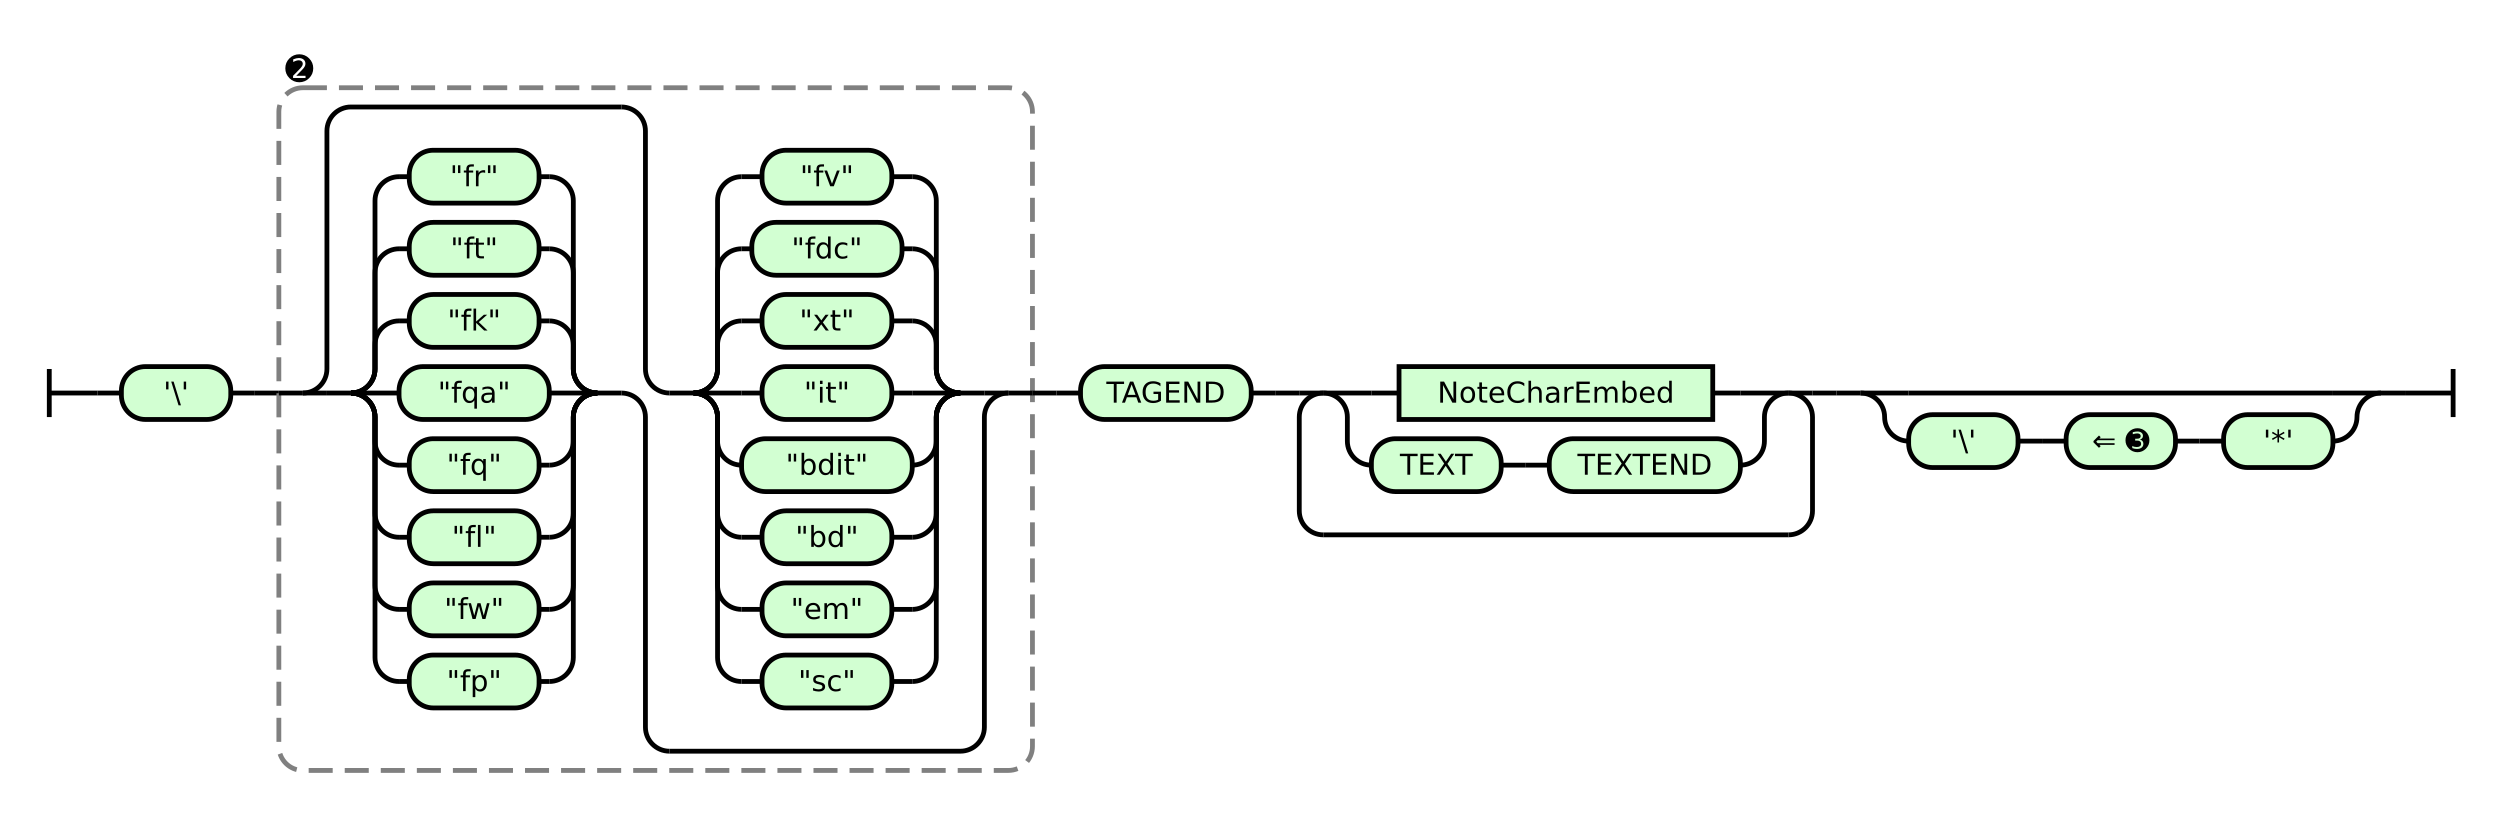
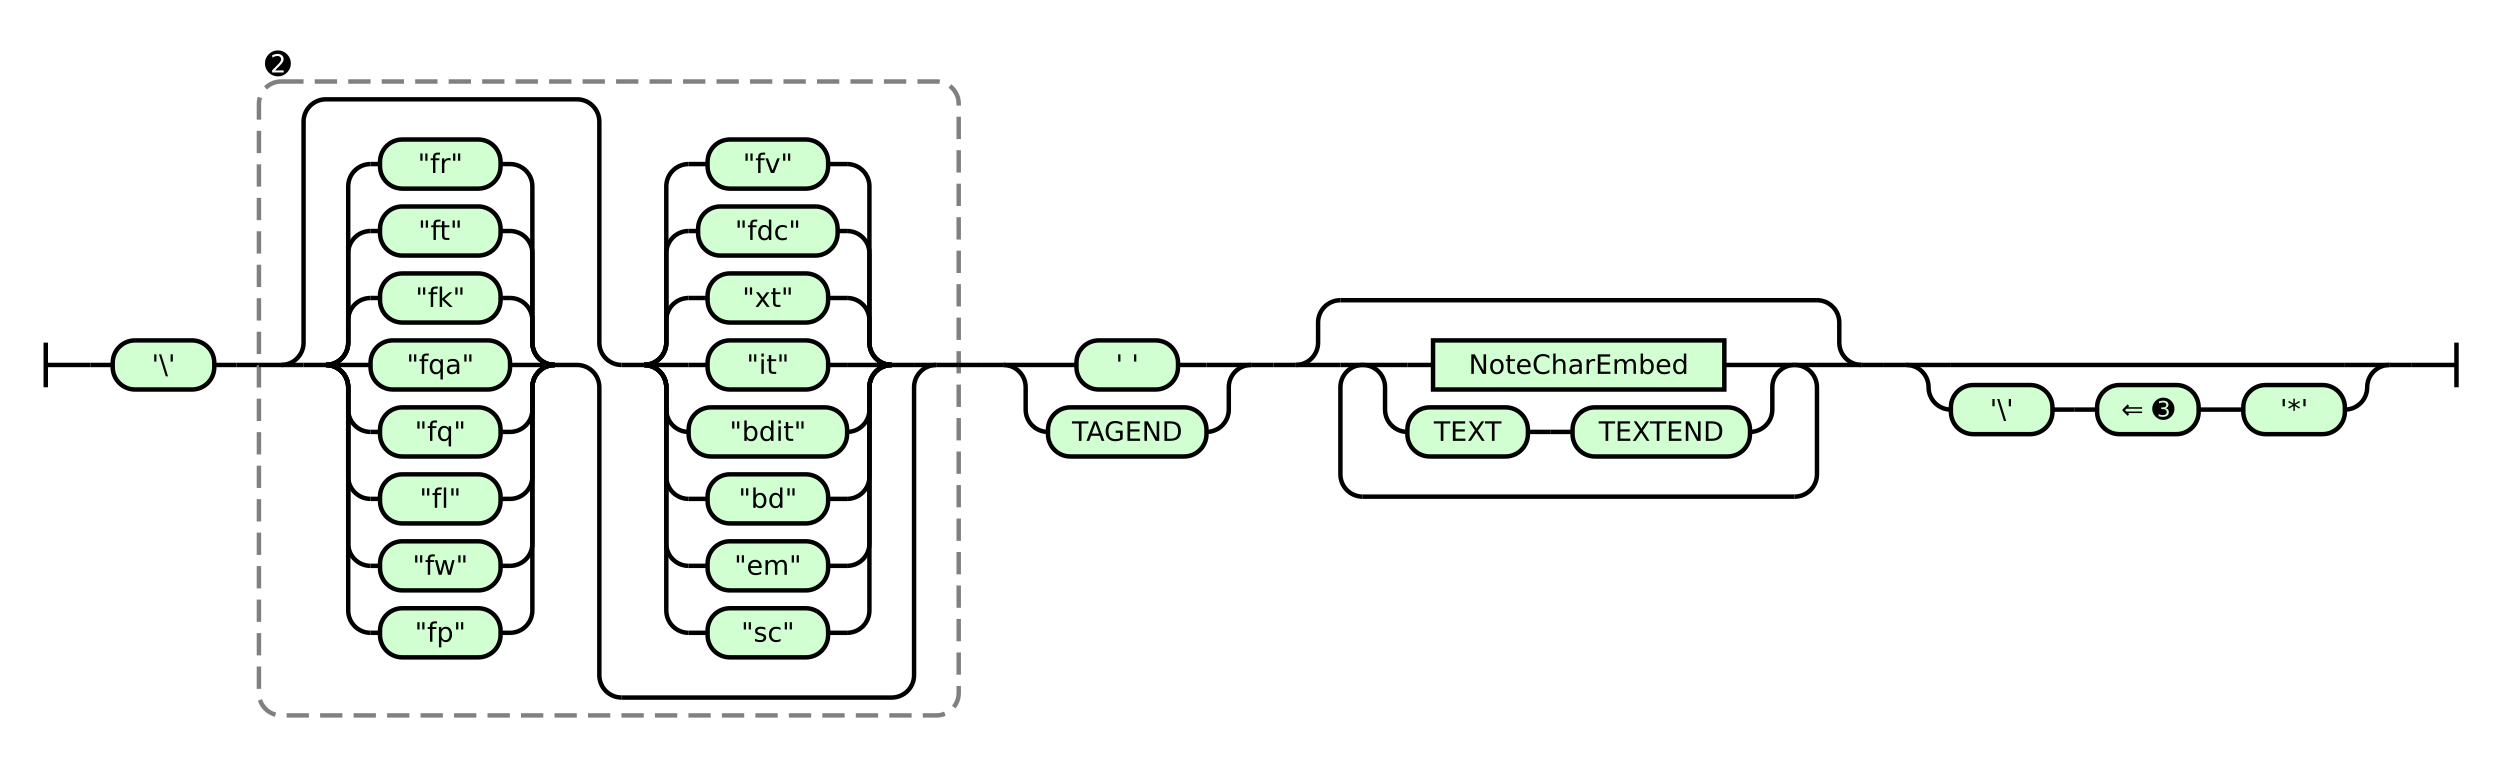
- <svg xmlns="http://www.w3.org/2000/svg" class="railroad-diagram" height="340" viewBox="0 0 1040.0 340" width="1040.0">
+ <svg xmlns="http://www.w3.org/2000/svg" class="railroad-diagram" height="340" viewBox="0 0 1120.0 340" width="1120.0">
  <g transform="translate(.5 .5)">
    <style>/*  */

    svg.railroad-diagram {
        background-color:hsl(30,20%,95%);
    }
    svg.railroad-diagram path {
        stroke-width: 2;
        stroke: black;
        fill: none;
    }
    svg.railroad-diagram text {
        font-size: 12px;
        text-anchor: middle;
        font-family: DejaVu Sans;
    }
    svg.railroad-diagram text.label {
        text-anchor:start;
    }
    svg.railroad-diagram text.comment {
        font-family: DejaVu Sans;
        font-size: 14px;
    }
    svg.railroad-diagram rect{
        stroke-width: 2;
        stroke:black;
        fill: rgb(210, 255, 210);
    }
    svg.railroad-diagram rect.group-box {
        stroke: gray;
        stroke-dasharray: 10 5;
        fill: none;
    }
    .terminal {
        font-family: DejaVu Sans;
    }

/*  */
</style>
    <g>
      <path d="M 20 153 v 20 m 0 -10 h 20" />
    </g>
    <path d="M 40 163 h 10" />
    <g>
      <path d="M 50 163 h 0.0" />
-       <path d="M 990.0 163 h 0.0" />
+       <path d="M 1070.0 163 h 0.0" />
      <g class="terminal ">
        <path d="M 50.0 163 h 0.0" />
        <path d="M 95.5 163 h 0.0" />
        <rect height="22" rx="10" ry="10" width="45.5" x="50.0" y="152" />
        <text x="72.75" y="167">'\'</text>
      </g>
      <path d="M 95.5 163 h 10" />
      <path d="M 105.5 163 h 10" />
      <g>
        <path d="M 115.5 163 h 0.0" />
        <path d="M 429.0 163 h 0.0" />
        <rect class="group-box" height="284" rx="10" ry="10" width="313.5" x="115.5" y="36" />
        <g>
          <path d="M 115.5 163 h 10.0" />
          <path d="M 419.0 163 h 10.0" />
          <g>
            <path d="M 125.5 163 h 0.0" />
            <path d="M 419.0 163 h 0.0" />
            <path d="M 125.5 163 a 10 10 0 0 0 10 -10 v -99 a 10 10 0 0 1 10 -10 h 112.5" />
            <path d="M 278.0 312 h 121.0 a 10 10 0 0 0 10 -10 v -129 a 10 10 0 0 1 10 -10" />
            <path d="M 125.5 163 h 10" />
            <g>
              <path d="M 135.5 163 h 10.0" />
              <path d="M 248.0 163 h 10.0" />
              <path d="M 145.5 163 a 10 10 0 0 0 10 -10 v -10 a 10 10 0 0 1 10 -10" />
              <g class="terminal ">
                <path d="M 165.5 133 h 4.25" />
                <path d="M 223.75 133 h 4.25" />
                <rect height="22" rx="10" ry="10" width="54.0" x="169.75" y="122" />
                <text x="196.75" y="137">"fk"</text>
              </g>
              <path d="M 228.0 133 a 10 10 0 0 1 10 10 v 10 a 10 10 0 0 0 10 10" />
              <path d="M 145.5 163 a 10 10 0 0 0 10 -10 v -40 a 10 10 0 0 1 10 -10" />
              <g class="terminal ">
                <path d="M 165.5 103 h 4.25" />
                <path d="M 223.75 103 h 4.25" />
                <rect height="22" rx="10" ry="10" width="54.0" x="169.75" y="92" />
                <text x="196.75" y="107">"ft"</text>
              </g>
              <path d="M 228.0 103 a 10 10 0 0 1 10 10 v 40 a 10 10 0 0 0 10 10" />
              <path d="M 145.5 163 a 10 10 0 0 0 10 -10 v -70 a 10 10 0 0 1 10 -10" />
              <g class="terminal ">
                <path d="M 165.5 73 h 4.25" />
                <path d="M 223.75 73 h 4.25" />
                <rect height="22" rx="10" ry="10" width="54.0" x="169.75" y="62" />
                <text x="196.75" y="77">"fr"</text>
              </g>
              <path d="M 228.0 73 a 10 10 0 0 1 10 10 v 70 a 10 10 0 0 0 10 10" />
              <path d="M 145.5 163 h 20" />
              <g class="terminal ">
                <path d="M 165.5 163 h 0.0" />
                <path d="M 228.0 163 h 0.0" />
                <rect height="22" rx="10" ry="10" width="62.5" x="165.5" y="152" />
                <text x="196.75" y="167">"fqa"</text>
              </g>
              <path d="M 228.0 163 h 20" />
              <path d="M 145.5 163 a 10 10 0 0 1 10 10 v 10 a 10 10 0 0 0 10 10" />
              <g class="terminal ">
                <path d="M 165.5 193 h 4.25" />
                <path d="M 223.75 193 h 4.25" />
                <rect height="22" rx="10" ry="10" width="54.0" x="169.75" y="182" />
                <text x="196.75" y="197">"fq"</text>
              </g>
              <path d="M 228.0 193 a 10 10 0 0 0 10 -10 v -10 a 10 10 0 0 1 10 -10" />
              <path d="M 145.5 163 a 10 10 0 0 1 10 10 v 40 a 10 10 0 0 0 10 10" />
              <g class="terminal ">
                <path d="M 165.5 223 h 4.25" />
                <path d="M 223.75 223 h 4.25" />
                <rect height="22" rx="10" ry="10" width="54.0" x="169.75" y="212" />
                <text x="196.75" y="227">"fl"</text>
              </g>
              <path d="M 228.0 223 a 10 10 0 0 0 10 -10 v -40 a 10 10 0 0 1 10 -10" />
              <path d="M 145.5 163 a 10 10 0 0 1 10 10 v 70 a 10 10 0 0 0 10 10" />
              <g class="terminal ">
                <path d="M 165.5 253 h 4.25" />
                <path d="M 223.75 253 h 4.25" />
                <rect height="22" rx="10" ry="10" width="54.0" x="169.75" y="242" />
                <text x="196.75" y="257">"fw"</text>
              </g>
              <path d="M 228.0 253 a 10 10 0 0 0 10 -10 v -70 a 10 10 0 0 1 10 -10" />
              <path d="M 145.5 163 a 10 10 0 0 1 10 10 v 100 a 10 10 0 0 0 10 10" />
              <g class="terminal ">
                <path d="M 165.5 283 h 4.25" />
                <path d="M 223.75 283 h 4.25" />
                <rect height="22" rx="10" ry="10" width="54.0" x="169.75" y="272" />
                <text x="196.75" y="287">"fp"</text>
              </g>
              <path d="M 228.0 283 a 10 10 0 0 0 10 -10 v -100 a 10 10 0 0 1 10 -10" />
            </g>
            <path d="M 258.0 163 a 10 10 0 0 1 10 10 v 129 a 10 10 0 0 0 10 10" />
            <path d="M 258.0 44 a 10 10 0 0 1 10 10 v 99 a 10 10 0 0 0 10 10" />
            <g>
              <path d="M 278.0 163 h 10.0" />
              <path d="M 399.0 163 h 10.0" />
              <path d="M 288.0 163 a 10 10 0 0 0 10 -10 v -10 a 10 10 0 0 1 10 -10" />
              <g class="terminal ">
                <path d="M 308.0 133 h 8.5" />
                <path d="M 370.5 133 h 8.5" />
                <rect height="22" rx="10" ry="10" width="54.0" x="316.5" y="122" />
                <text x="343.5" y="137">"xt"</text>
              </g>
              <path d="M 379.0 133 a 10 10 0 0 1 10 10 v 10 a 10 10 0 0 0 10 10" />
              <path d="M 288.0 163 a 10 10 0 0 0 10 -10 v -40 a 10 10 0 0 1 10 -10" />
              <g class="terminal ">
                <path d="M 308.0 103 h 4.25" />
                <path d="M 374.75 103 h 4.25" />
                <rect height="22" rx="10" ry="10" width="62.5" x="312.25" y="92" />
                <text x="343.5" y="107">"fdc"</text>
              </g>
              <path d="M 379.0 103 a 10 10 0 0 1 10 10 v 40 a 10 10 0 0 0 10 10" />
              <path d="M 288.0 163 a 10 10 0 0 0 10 -10 v -70 a 10 10 0 0 1 10 -10" />
              <g class="terminal ">
                <path d="M 308.0 73 h 8.5" />
                <path d="M 370.5 73 h 8.5" />
                <rect height="22" rx="10" ry="10" width="54.0" x="316.5" y="62" />
                <text x="343.5" y="77">"fv"</text>
              </g>
              <path d="M 379.0 73 a 10 10 0 0 1 10 10 v 70 a 10 10 0 0 0 10 10" />
              <path d="M 288.0 163 h 20" />
              <g class="terminal ">
                <path d="M 308.0 163 h 8.5" />
                <path d="M 370.5 163 h 8.5" />
                <rect height="22" rx="10" ry="10" width="54.0" x="316.5" y="152" />
                <text x="343.5" y="167">"it"</text>
              </g>
              <path d="M 379.0 163 h 20" />
              <path d="M 288.0 163 a 10 10 0 0 1 10 10 v 10 a 10 10 0 0 0 10 10" />
              <g class="terminal ">
                <path d="M 308.0 193 h 0.0" />
                <path d="M 379.0 193 h 0.0" />
                <rect height="22" rx="10" ry="10" width="71.0" x="308.0" y="182" />
                <text x="343.5" y="197">"bdit"</text>
              </g>
              <path d="M 379.0 193 a 10 10 0 0 0 10 -10 v -10 a 10 10 0 0 1 10 -10" />
              <path d="M 288.0 163 a 10 10 0 0 1 10 10 v 40 a 10 10 0 0 0 10 10" />
              <g class="terminal ">
                <path d="M 308.0 223 h 8.5" />
                <path d="M 370.5 223 h 8.5" />
                <rect height="22" rx="10" ry="10" width="54.0" x="316.5" y="212" />
                <text x="343.5" y="227">"bd"</text>
              </g>
              <path d="M 379.0 223 a 10 10 0 0 0 10 -10 v -40 a 10 10 0 0 1 10 -10" />
              <path d="M 288.0 163 a 10 10 0 0 1 10 10 v 70 a 10 10 0 0 0 10 10" />
              <g class="terminal ">
                <path d="M 308.0 253 h 8.5" />
                <path d="M 370.5 253 h 8.5" />
                <rect height="22" rx="10" ry="10" width="54.0" x="316.5" y="242" />
                <text x="343.5" y="257">"em"</text>
              </g>
              <path d="M 379.0 253 a 10 10 0 0 0 10 -10 v -70 a 10 10 0 0 1 10 -10" />
              <path d="M 288.0 163 a 10 10 0 0 1 10 10 v 100 a 10 10 0 0 0 10 10" />
              <g class="terminal ">
                <path d="M 308.0 283 h 8.5" />
                <path d="M 370.5 283 h 8.5" />
                <rect height="22" rx="10" ry="10" width="54.0" x="316.5" y="272" />
                <text x="343.5" y="287">"sc"</text>
              </g>
              <path d="M 379.0 283 a 10 10 0 0 0 10 -10 v -100 a 10 10 0 0 1 10 -10" />
            </g>
            <path d="M 409.0 163 h 10" />
          </g>
        </g>
        <g class="non-terminal ">
          <path d="M 115.5 28 h 0.0" />
          <path d="M 132.5 28 h 0.0" />
          <text class="comment" x="124.0" y="33">➋</text>
        </g>
      </g>
      <path d="M 429.0 163 h 10" />
      <path d="M 439.0 163 h 10" />
-       <g class="terminal ">
+       <g>
        <path d="M 449.0 163 h 0.0" />
-         <path d="M 520.0 163 h 0.0" />
-         <rect height="22" rx="10" ry="10" width="71.0" x="449.0" y="152" />
-         <text x="484.5" y="167">TAGEND</text>
-       </g>
-       <path d="M 520.0 163 h 10" />
-       <path d="M 530.0 163 h 10" />
+         <path d="M 560.0 163 h 0.0" />
+         <path d="M 449.0 163 h 20" />
+         <g class="terminal ">
+           <path d="M 469.0 163 h 12.75" />
+           <path d="M 527.25 163 h 12.75" />
+           <rect height="22" rx="10" ry="10" width="45.5" x="481.75" y="152" />
+           <text x="504.5" y="167">' '</text>
+         </g>
+         <path d="M 540.0 163 h 20" />
+         <path d="M 449.0 163 a 10 10 0 0 1 10 10 v 10 a 10 10 0 0 0 10 10" />
+         <g class="terminal ">
+           <path d="M 469.0 193 h 0.0" />
+           <path d="M 540.0 193 h 0.0" />
+           <rect height="22" rx="10" ry="10" width="71.0" x="469.0" y="182" />
+           <text x="504.5" y="197">TAGEND</text>
+         </g>
+         <path d="M 540.0 193 a 10 10 0 0 0 10 -10 v -10 a 10 10 0 0 1 10 -10" />
+       </g>
+       <path d="M 560.0 163 h 10" />
+       <path d="M 570.0 163 h 10" />
      <g>
-         <path d="M 540.0 163 h 0.0" />
-         <path d="M 753.5 163 h 0.0" />
-         <path d="M 540.0 163 h 10" />
-         <g>
-           <path d="M 550.0 163 h 0.0" />
-           <path d="M 743.5 163 h 0.0" />
-           <path d="M 550.0 163 h 20" />
-           <g class="non-terminal ">
-             <path d="M 570.0 163 h 11.5" />
-             <path d="M 712.0 163 h 11.5" />
-             <rect height="22" width="130.5" x="581.5" y="152" />
-             <text x="646.75" y="167">NoteCharEmbed</text>
-           </g>
-           <path d="M 723.5 163 h 20" />
-           <path d="M 550.0 163 a 10 10 0 0 1 10 10 v 10 a 10 10 0 0 0 10 10" />
+         <path d="M 580.0 163 h 0.0" />
+         <path d="M 833.5 163 h 0.0" />
+         <path d="M 580.0 163 a 10 10 0 0 0 10 -10 v -9 a 10 10 0 0 1 10 -10" />
+         <g>
+           <path d="M 600.0 134 h 213.5" />
+         </g>
+         <path d="M 813.5 134 a 10 10 0 0 1 10 10 v 9 a 10 10 0 0 0 10 10" />
+         <path d="M 580.0 163 h 20" />
+         <g>
+           <path d="M 600.0 163 h 0.0" />
+           <path d="M 813.5 163 h 0.0" />
+           <path d="M 600.0 163 h 10" />
          <g>
-             <path d="M 570.0 193 h 0.0" />
-             <path d="M 723.5 193 h 0.0" />
-             <g class="terminal ">
-               <path d="M 570.0 193 h 0.0" />
-               <path d="M 624.0 193 h 0.0" />
-               <rect height="22" rx="10" ry="10" width="54.0" x="570.0" y="182" />
-               <text x="597.0" y="197">TEXT</text>
+             <path d="M 610.0 163 h 0.0" />
+             <path d="M 803.5 163 h 0.0" />
+             <path d="M 610.0 163 h 20" />
+             <g class="non-terminal ">
+               <path d="M 630.0 163 h 11.5" />
+               <path d="M 772.0 163 h 11.5" />
+               <rect height="22" width="130.5" x="641.5" y="152" />
+               <text x="706.75" y="167">NoteCharEmbed</text>
            </g>
-             <path d="M 624.0 193 h 10" />
-             <path d="M 634.0 193 h 10" />
-             <g class="terminal ">
-               <path d="M 644.0 193 h 0.0" />
-               <path d="M 723.5 193 h 0.0" />
-               <rect height="22" rx="10" ry="10" width="79.5" x="644.0" y="182" />
-               <text x="683.75" y="197">TEXTEND</text>
+             <path d="M 783.5 163 h 20" />
+             <path d="M 610.0 163 a 10 10 0 0 1 10 10 v 10 a 10 10 0 0 0 10 10" />
+             <g>
+               <path d="M 630.0 193 h 0.0" />
+               <path d="M 783.5 193 h 0.0" />
+               <g class="terminal ">
+                 <path d="M 630.0 193 h 0.0" />
+                 <path d="M 684.0 193 h 0.0" />
+                 <rect height="22" rx="10" ry="10" width="54.0" x="630.0" y="182" />
+                 <text x="657.0" y="197">TEXT</text>
+               </g>
+               <path d="M 684.0 193 h 10" />
+               <path d="M 694.0 193 h 10" />
+               <g class="terminal ">
+                 <path d="M 704.0 193 h 0.0" />
+                 <path d="M 783.5 193 h 0.0" />
+                 <rect height="22" rx="10" ry="10" width="79.5" x="704.0" y="182" />
+                 <text x="743.75" y="197">TEXTEND</text>
+               </g>
            </g>
-           </g>
-           <path d="M 723.5 193 a 10 10 0 0 0 10 -10 v -10 a 10 10 0 0 1 10 -10" />
-         </g>
-         <path d="M 743.5 163 h 10" />
-         <path d="M 550.0 163 a 10 10 0 0 0 -10 10 v 39 a 10 10 0 0 0 10 10" />
-         <g>
-           <path d="M 550.0 222 h 193.5" />
-         </g>
-         <path d="M 743.5 222 a 10 10 0 0 0 10 -10 v -39 a 10 10 0 0 0 -10 -10" />
-       </g>
-       <path d="M 753.5 163 h 10" />
-       <path d="M 763.5 163 h 10" />
+             <path d="M 783.5 193 a 10 10 0 0 0 10 -10 v -10 a 10 10 0 0 1 10 -10" />
+           </g>
+           <path d="M 803.5 163 h 10" />
+           <path d="M 610.0 163 a 10 10 0 0 0 -10 10 v 39 a 10 10 0 0 0 10 10" />
+           <g>
+             <path d="M 610.0 222 h 193.5" />
+           </g>
+           <path d="M 803.5 222 a 10 10 0 0 0 10 -10 v -39 a 10 10 0 0 0 -10 -10" />
+         </g>
+         <path d="M 813.5 163 h 20" />
+       </g>
+       <path d="M 833.5 163 h 10" />
+       <path d="M 843.5 163 h 10" />
      <g>
-         <path d="M 773.5 163 h 0.0" />
-         <path d="M 990.0 163 h 0.0" />
-         <path d="M 773.5 163 h 20" />
-         <g>
-           <path d="M 793.5 163 h 176.5" />
-         </g>
-         <path d="M 970.0 163 h 20" />
-         <path d="M 773.5 163 a 10 10 0 0 1 10 10 v 0 a 10 10 0 0 0 10 10" />
-         <g>
-           <path d="M 793.5 183 h 0.0" />
-           <path d="M 970.0 183 h 0.0" />
+         <path d="M 853.5 163 h 0.0" />
+         <path d="M 1070.0 163 h 0.0" />
+         <path d="M 853.5 163 h 20" />
+         <g>
+           <path d="M 873.5 163 h 176.5" />
+         </g>
+         <path d="M 1050.0 163 h 20" />
+         <path d="M 853.5 163 a 10 10 0 0 1 10 10 v 0 a 10 10 0 0 0 10 10" />
+         <g>
+           <path d="M 873.5 183 h 0.0" />
+           <path d="M 1050.0 183 h 0.0" />
          <g class="terminal ">
-             <path d="M 793.5 183 h 0.0" />
-             <path d="M 839.0 183 h 0.0" />
-             <rect height="22" rx="10" ry="10" width="45.5" x="793.5" y="172" />
-             <text x="816.25" y="187">'\'</text>
-           </g>
-           <path d="M 839.0 183 h 10" />
-           <path d="M 849.0 183 h 10" />
+             <path d="M 873.5 183 h 0.0" />
+             <path d="M 919.0 183 h 0.0" />
+             <rect height="22" rx="10" ry="10" width="45.5" x="873.5" y="172" />
+             <text x="896.25" y="187">'\'</text>
+           </g>
+           <path d="M 919.0 183 h 10" />
+           <path d="M 929.0 183 h 10" />
          <g class="terminal ">
-             <path d="M 859.0 183 h 0.0" />
-             <path d="M 904.5 183 h 0.0" />
-             <rect height="22" rx="10" ry="10" width="45.5" x="859.0" y="172" />
-             <text x="881.75" y="187">⇐ ➌</text>
-           </g>
-           <path d="M 904.5 183 h 10" />
-           <path d="M 914.5 183 h 10" />
+             <path d="M 939.0 183 h 0.0" />
+             <path d="M 984.5 183 h 0.0" />
+             <rect height="22" rx="10" ry="10" width="45.5" x="939.0" y="172" />
+             <text x="961.75" y="187">⇐ ➌</text>
+           </g>
+           <path d="M 984.5 183 h 10" />
+           <path d="M 994.5 183 h 10" />
          <g class="terminal ">
-             <path d="M 924.5 183 h 0.0" />
-             <path d="M 970.0 183 h 0.0" />
-             <rect height="22" rx="10" ry="10" width="45.5" x="924.5" y="172" />
-             <text x="947.25" y="187">'*'</text>
-           </g>
-         </g>
-         <path d="M 970.0 183 a 10 10 0 0 0 10 -10 v 0 a 10 10 0 0 1 10 -10" />
+             <path d="M 1004.5 183 h 0.0" />
+             <path d="M 1050.0 183 h 0.0" />
+             <rect height="22" rx="10" ry="10" width="45.5" x="1004.5" y="172" />
+             <text x="1027.25" y="187">'*'</text>
+           </g>
+         </g>
+         <path d="M 1050.0 183 a 10 10 0 0 0 10 -10 v 0 a 10 10 0 0 1 10 -10" />
      </g>
    </g>
-     <path d="M 990.0 163 h 10" />
-     <path d="M 1000.0 163 h 20 m 0 -10 v 20" />
+     <path d="M 1070.0 163 h 10" />
+     <path d="M 1080.0 163 h 20 m 0 -10 v 20" />
  </g>
</svg>
